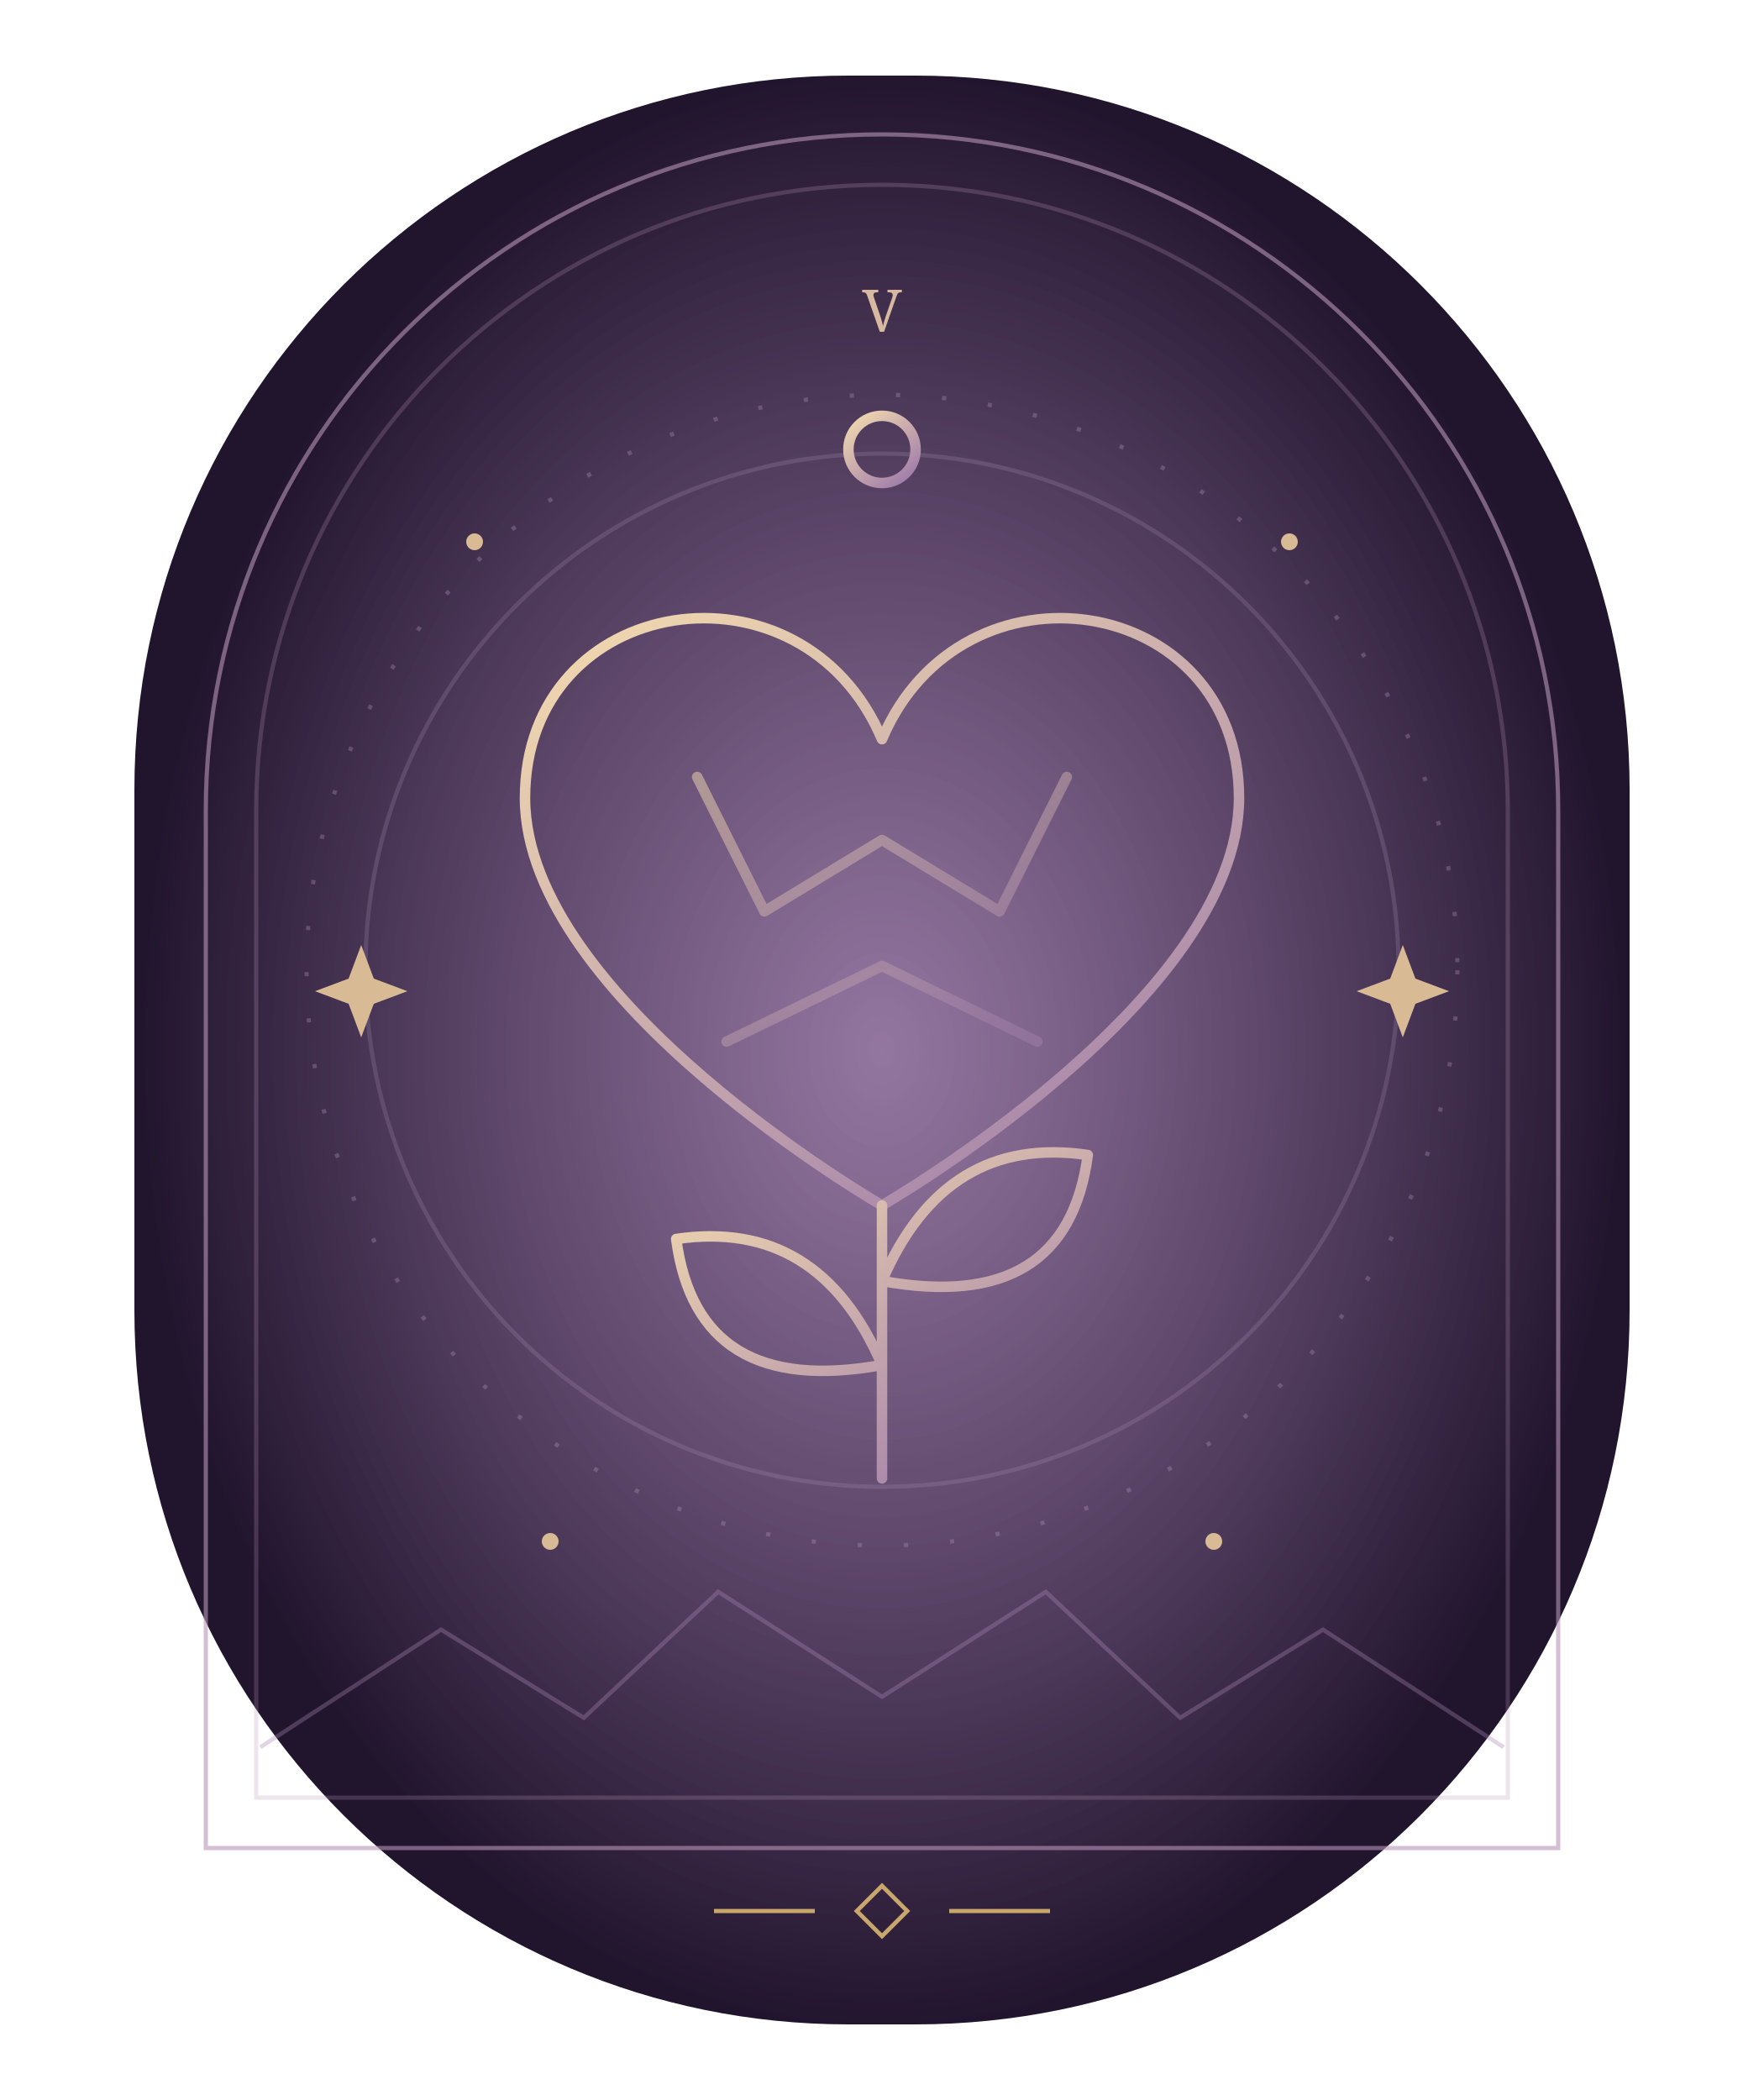
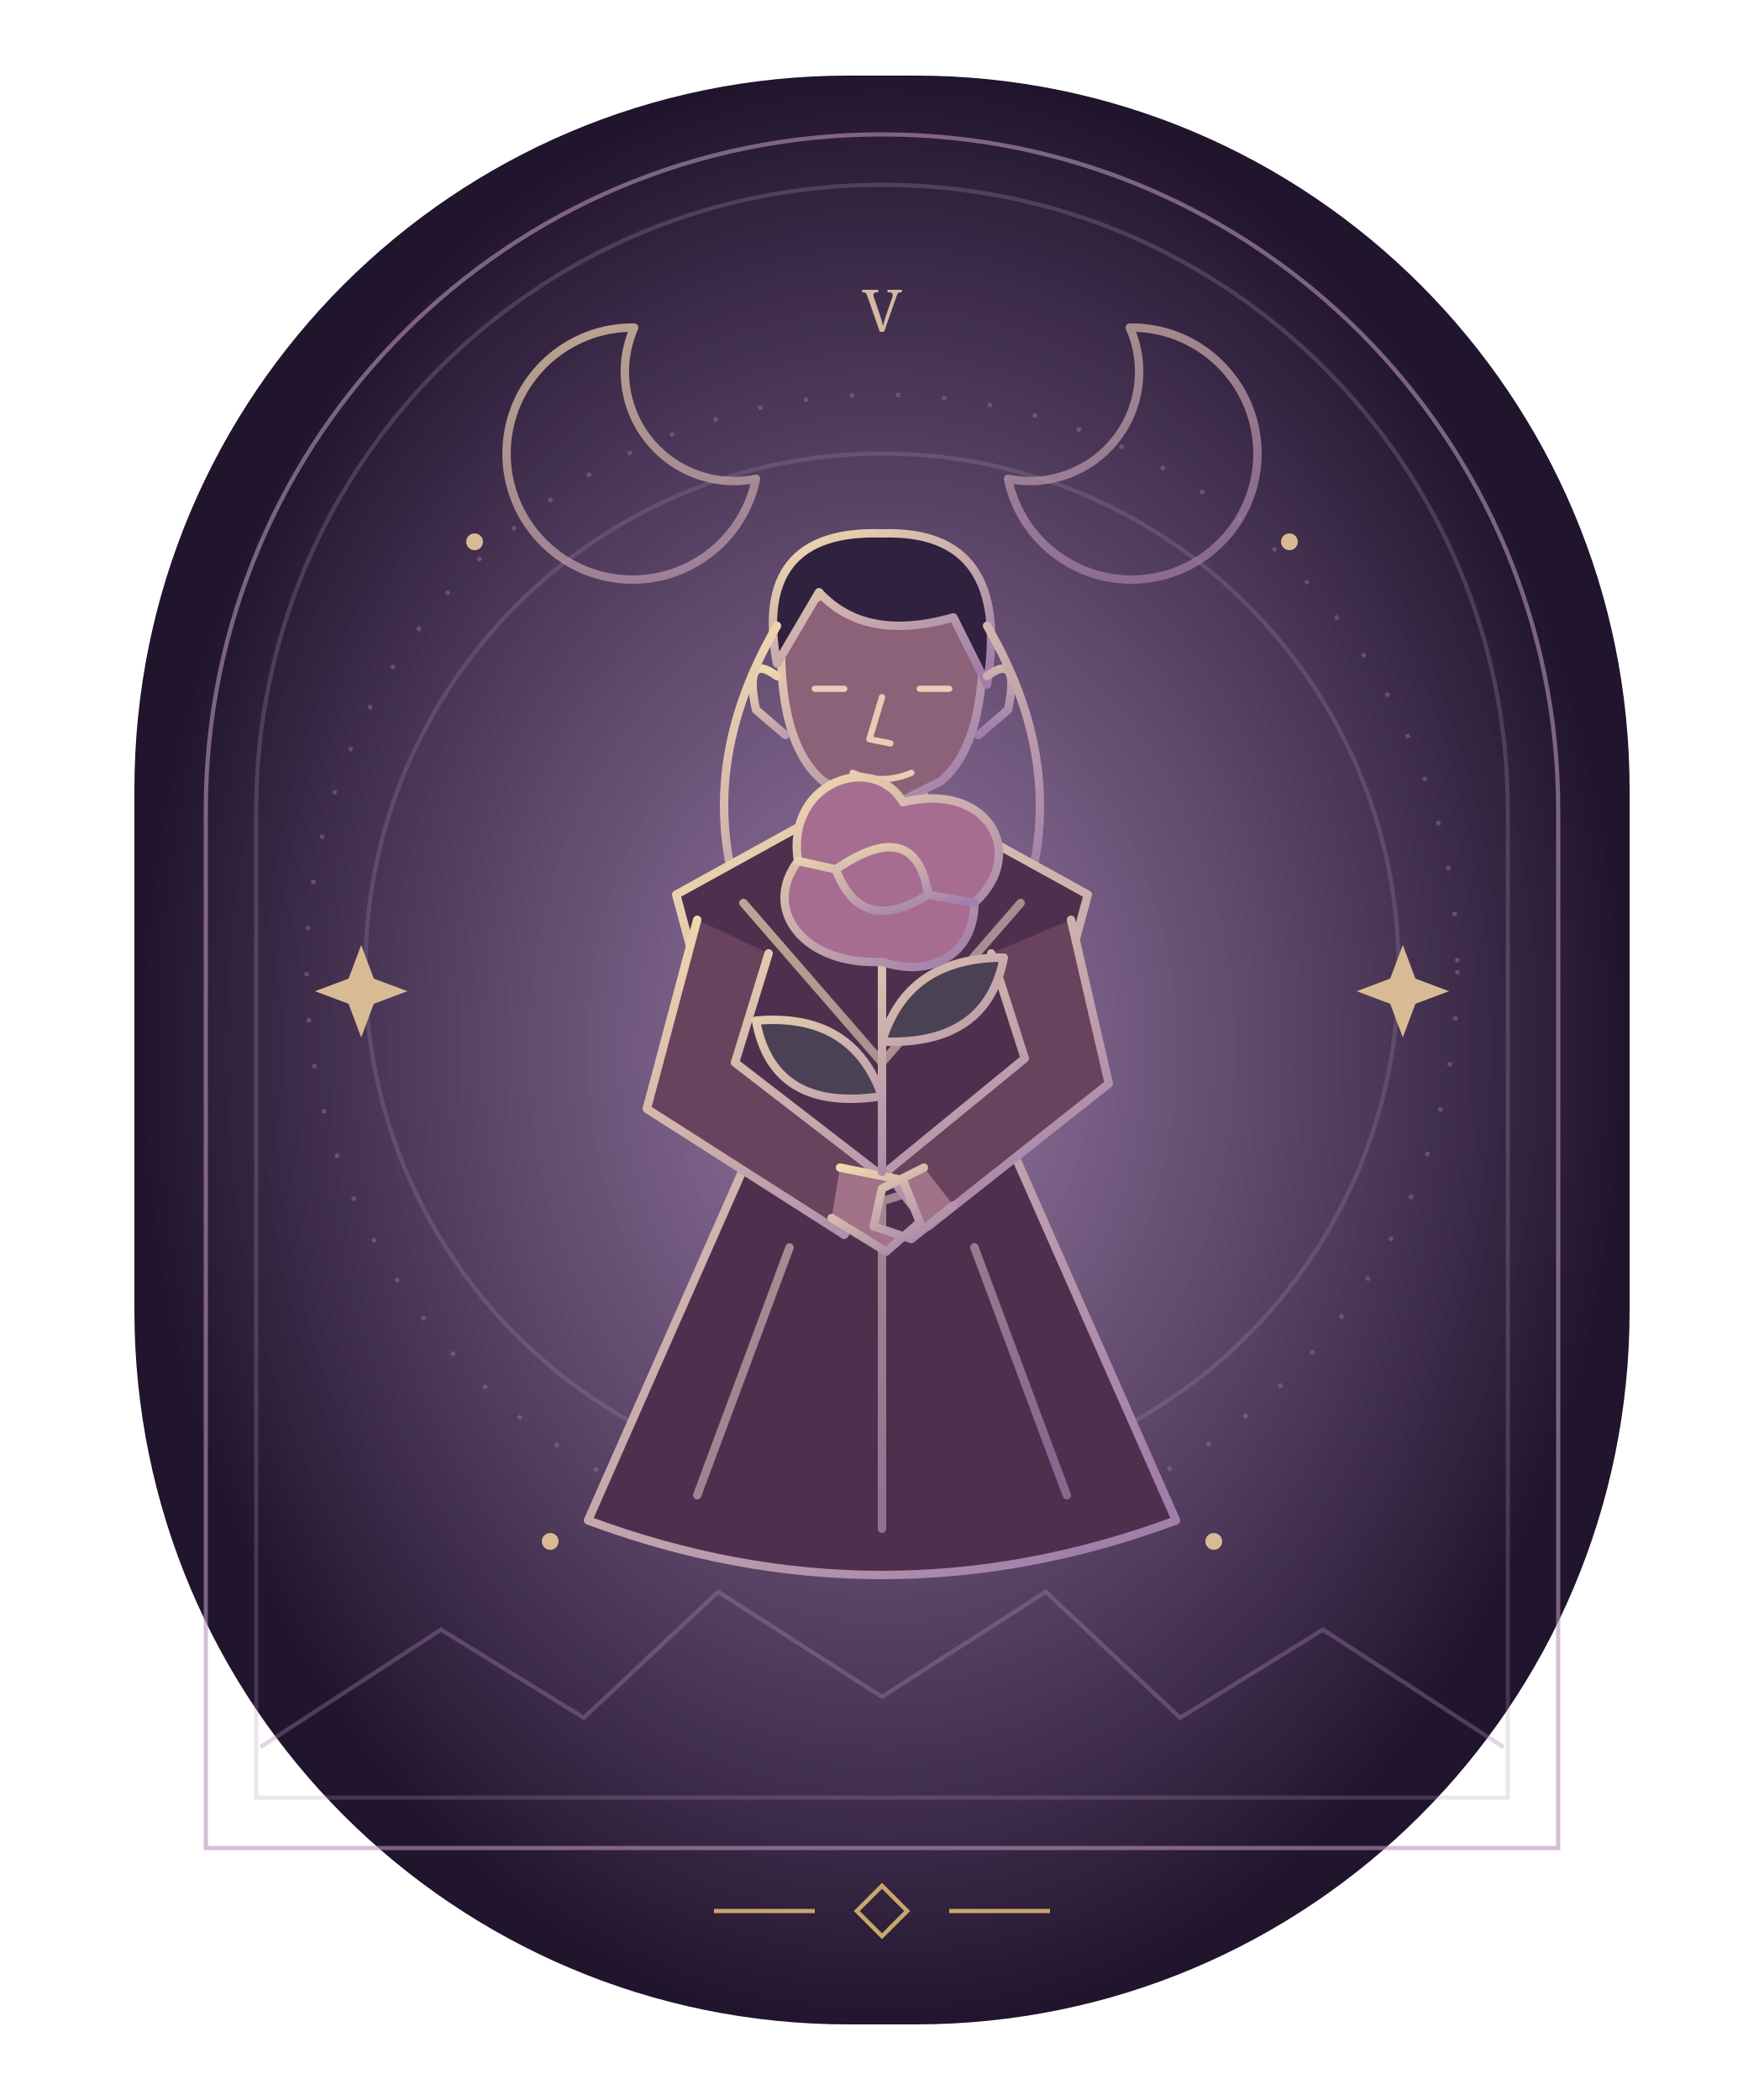
<svg xmlns="http://www.w3.org/2000/svg" viewBox="0 0 420 500" fill="none">
  <defs>
    <radialGradient id="glow">
      <stop stop-color="#704981" stop-opacity=".75" />
      <stop offset="1" stop-color="#21142d" />
    </radialGradient>
    <linearGradient id="gold" x2="0.8" y2="1">
      <stop stop-color="#f4dcaf" />
      <stop offset="1" stop-color="#a27faa" />
    </linearGradient>
  </defs>
  <rect x="32" y="18" width="356" height="464" rx="170" fill="url(#glow)" />
  <path d="M49 440V193a161 161 0 0 1 322 0v247Z" stroke="#b895b8" stroke-opacity=".6" />
  <path d="M61 428V193a149 149 0 0 1 298 0v235Z" stroke="#b895b8" stroke-opacity=".25" />
  <circle cx="210" cy="231" r="123" stroke="#bca0c6" stroke-opacity=".2" />
  <circle cx="210" cy="231" r="137" stroke="#bca0c6" stroke-opacity=".3" stroke-dasharray="1 10" />
-   <g stroke="url(#gold)" stroke-width="2.5" stroke-linejoin="round" stroke-linecap="round">
-     <path d="M210 287s-85-49-85-97c0-49 66-59 85-14 19-45 85-35 85 14 0 48-85 97-85 97Z" />
-     <path d="M210 287v65m0-27q-44 8-49-30 34-5 49 30Zm0-20q44 8 49-30-34-5-49 30Z" />
-     <path d="m166 185 16 32 28-17 28 17 16-32M173 248l37-18 37 18" opacity=".5" />
-     <circle cx="210" cy="107" r="8" />
-     <path d="M198 369h24" />
+   <g stroke="url(#gold)" stroke-width="2" stroke-linejoin="round" stroke-linecap="round">
+     <path d="M180 114a30 30 0 1 1-29-36 26 26 0 0 0 29 36Zm60 0a30 30 0 1 0 29-36 26 26 0 0 1-29 36Z" opacity=".7" />
+     <g transform="translate(210 161)">
+       <path d="M-10 22v17l10 8 10-8V22" fill="#634458" />
+       <path d="M-24-12Q-25 16-14 25L0 32 14 25Q25 16 24-12Q0-35-24-12Z" fill="#8b6278" />
+       <path d="M-25-3Q-31-35 0-34Q31-35 25 2L17-14Q-4-8-15-20L-25-3Z" fill="#30213e" />
+       <path d="M-16 3h7m18 0h7M0 5l-3 10 5 1m-9 7q7 3 14 0" stroke="#e9cbb6" stroke-width="1.5" />
+       <path d="M-25 0q-8-6-5 8l7 6m48-14q8-6 5 8l-7 6" />
+     </g>
+     <path d="M185 149q-21 36-7 71m57-71q21 36 7 71" />
+     <path d="m190 197-29 16 17 63-38 86q70 26 140 0l-38-86 17-63-29-16q-20 30-40 0Z" fill="#4e304e" />
+     <path d="m177 215 33 38 33-38m-65 61 32 10 32-10m-32 10v78m-22-67-22 59m66-59 22 59" opacity=".7" />
+     <path d="m166 219-12 45 47 30 9-14-35-27 8-26m72-8 9 39-43 34-10-13 33-27-8-25" fill="#69435d" />
+     <path d="m200 278 15 3 4 10-8 7-13-8m22-12-10 5-2 9 9 3 10-8" fill="#a17288" />
+     <path d="M210 279v-53m0 35q-26 4-30-18 23-2 30 18Zm0-13q25 1 29-20-23 0-29 20Z" fill="#4b4154" />
+     <path d="M210 229c-18 1-29-12-20-24-3-19 18-26 25-14 20-5 30 12 17 24 0 12-10 18-22 14Z" fill="#a66d91" />
+     <path d="M199 207q19-13 22 6-16 10-22-6Zm-9-2 9 2m22 6 11 2" />
  </g>
  <g fill="#d8bb94">
    <path d="m86 225 3 8 8 3-8 3-3 8-3-8-8-3 8-3Zm248 0 3 8 8 3-8 3-3 8-3-8-8-3 8-3Z" />
    <circle cx="113" cy="129" r="2" />
    <circle cx="307" cy="129" r="2" />
    <circle cx="131" cy="367" r="2" />
    <circle cx="289" cy="367" r="2" />
  </g>
  <path d="m62 416 43-28 34 21 32-30 39 25 39-25 32 30 34-21 43 28" stroke="#aa88b1" stroke-opacity=".35" />
  <text x="210" y="79" fill="#d6b9a0" font-family="Georgia,serif" font-size="14" text-anchor="middle" letter-spacing="4">V</text>
  <path d="M170 455h24m32 0h24m-40-6 6 6-6 6-6-6Z" stroke="#c9a66b" />
</svg>
